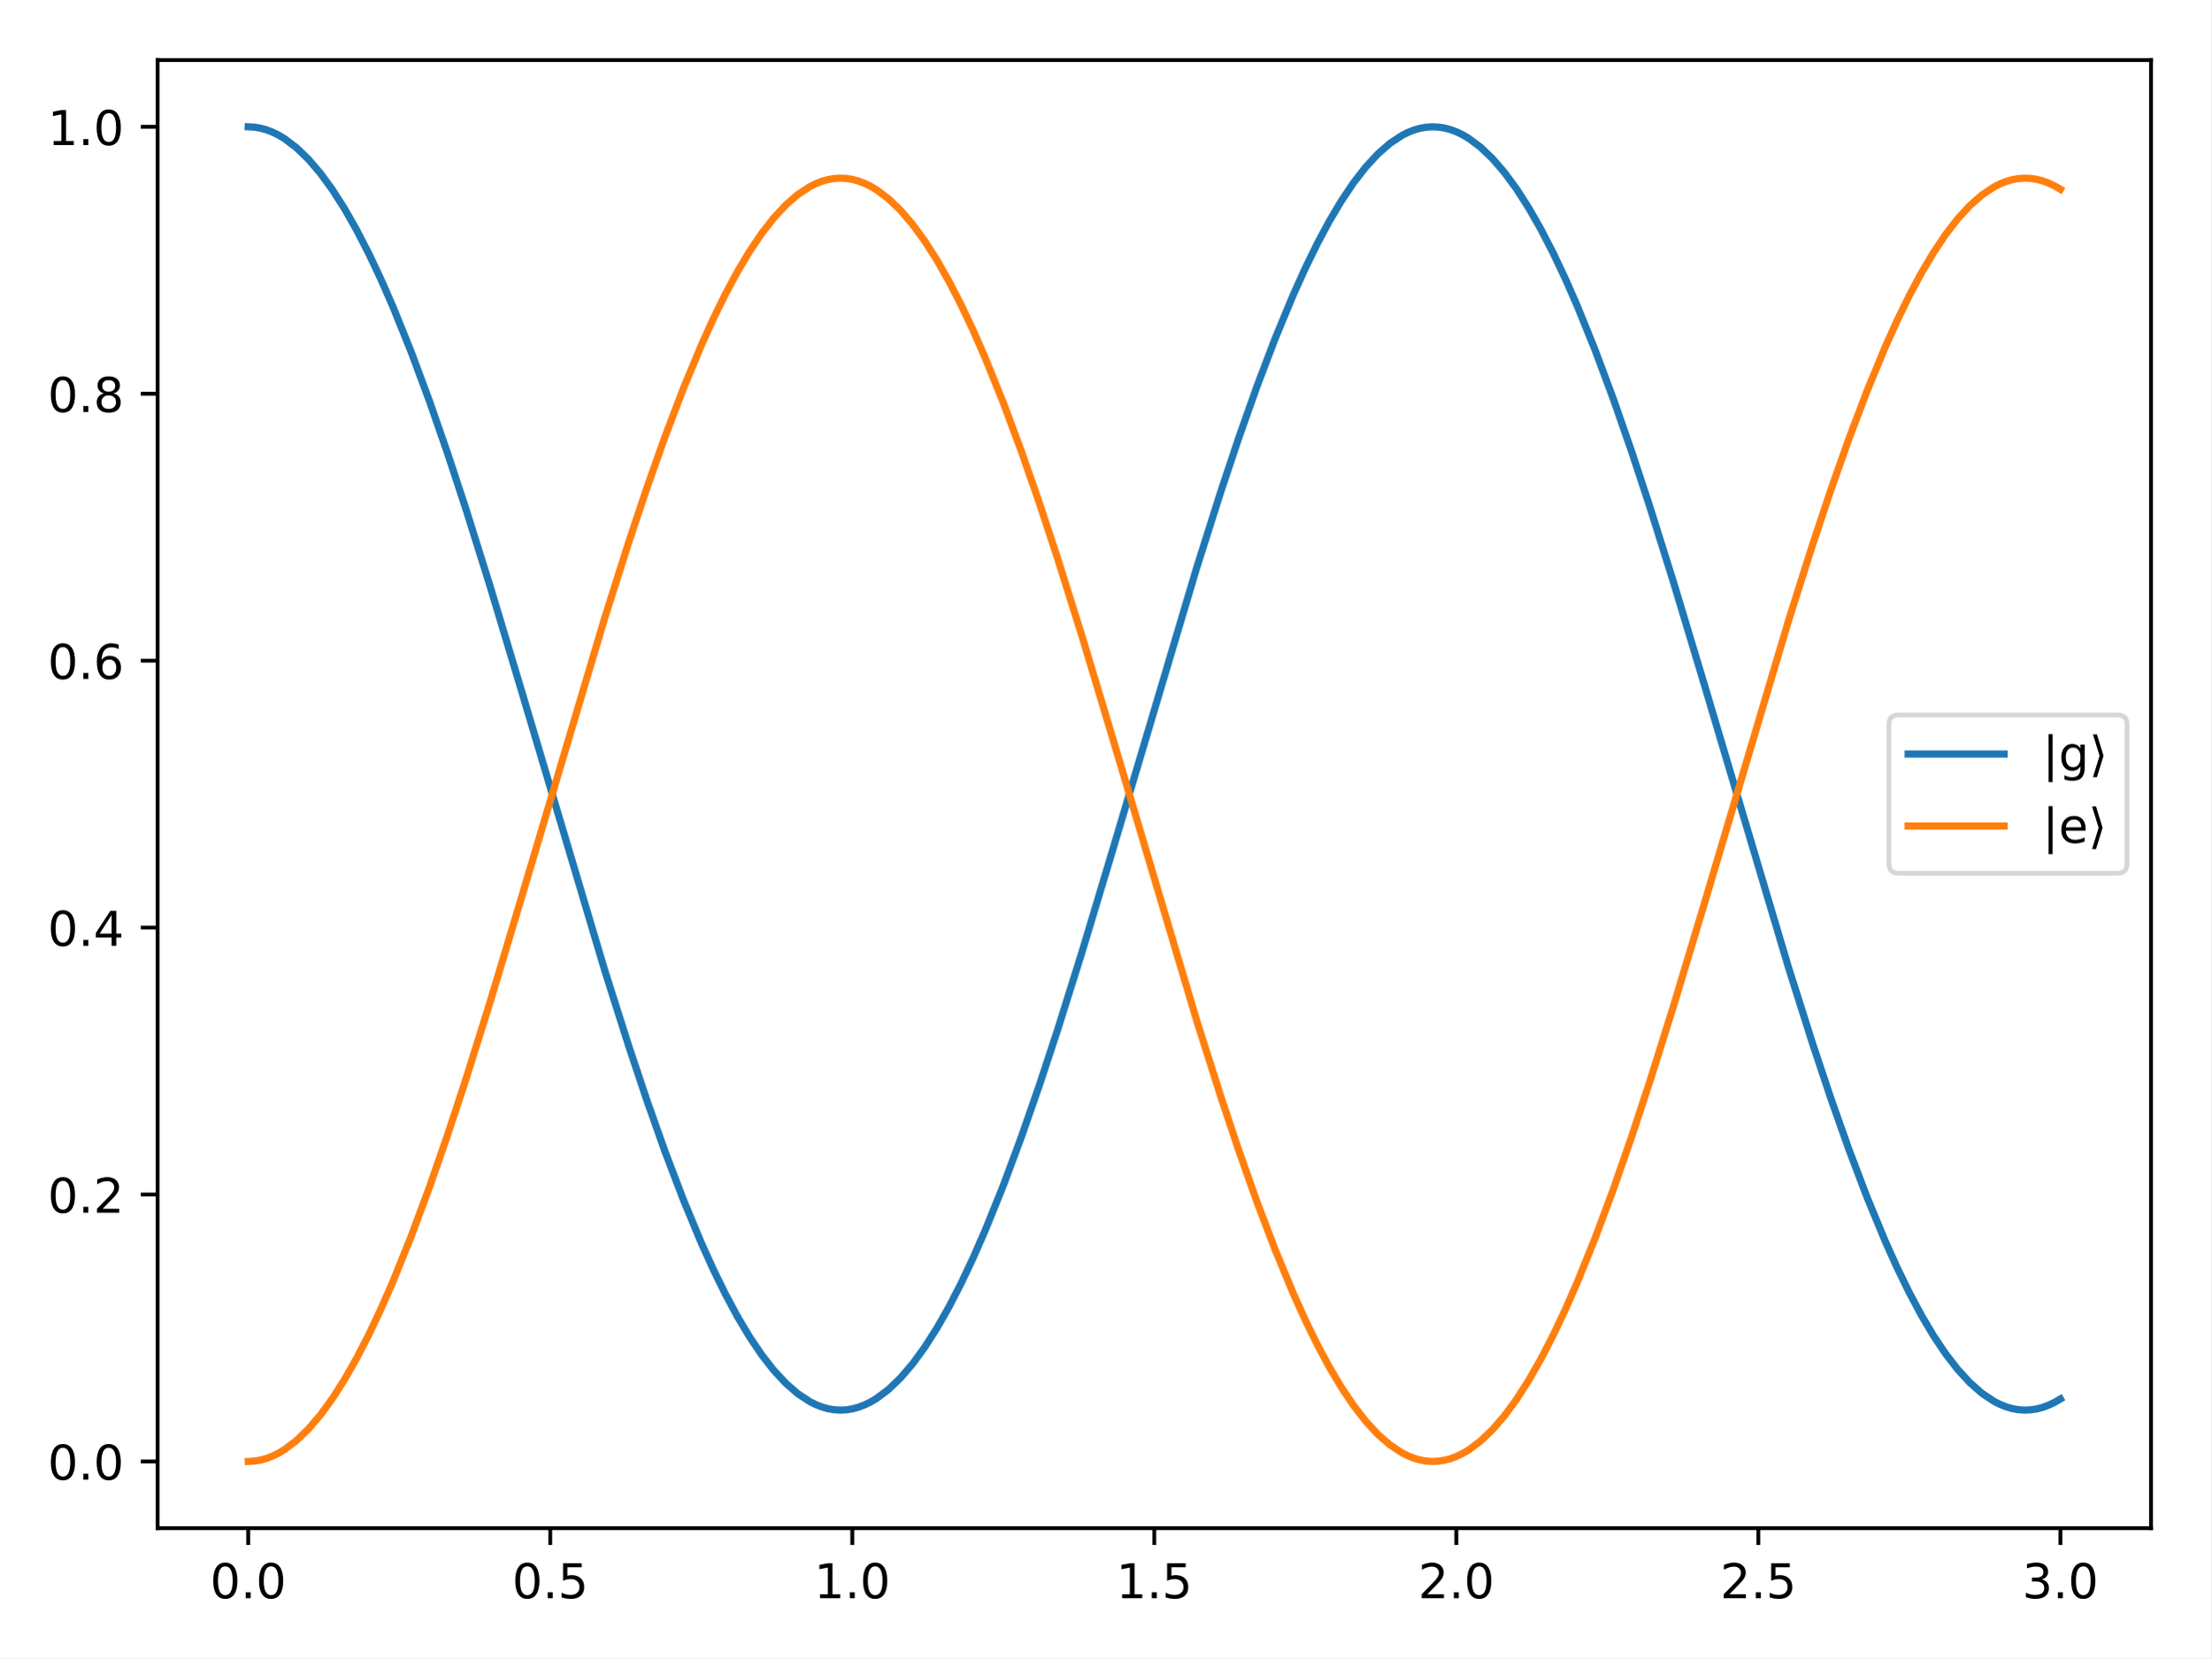
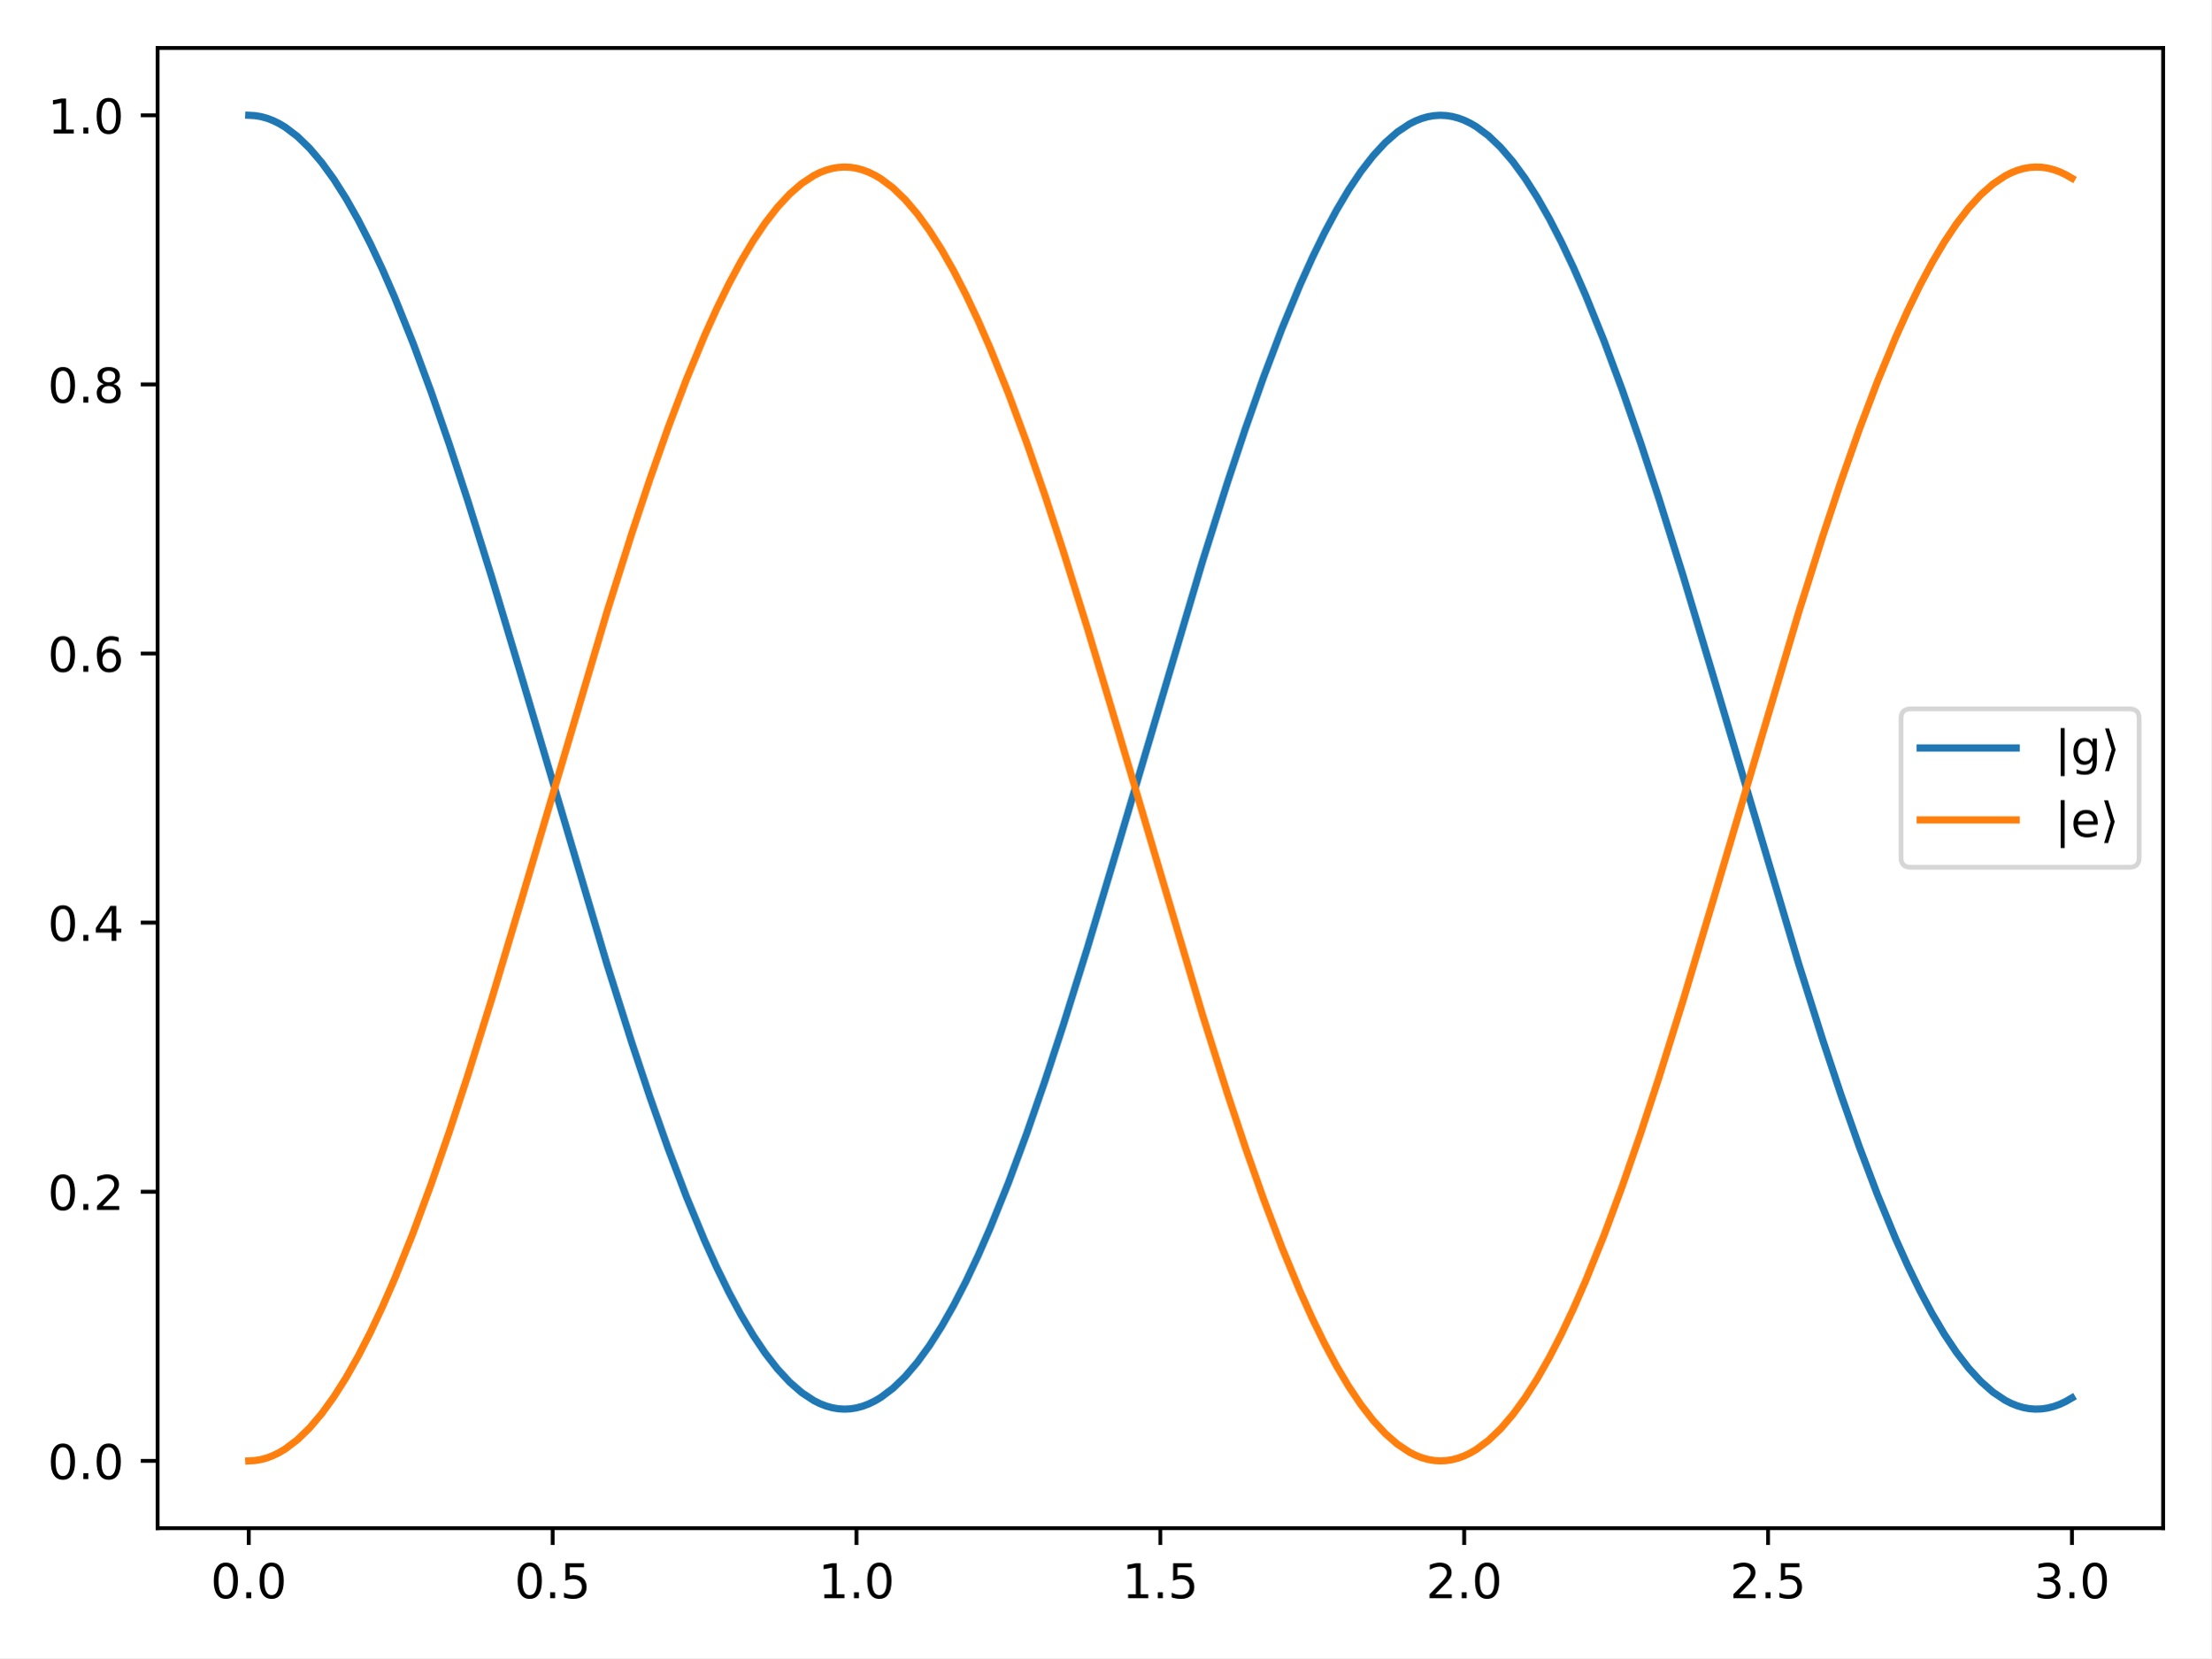
<svg xmlns="http://www.w3.org/2000/svg" xmlns:xlink="http://www.w3.org/1999/xlink" height="345.6pt" version="1.1" viewBox="0 0 460.8 345.6" width="460.8pt">
  <defs>
    <style type="text/css">
*{stroke-linecap:butt;stroke-linejoin:round;}
  </style>
  </defs>
  <g id="figure_1">
    <g id="patch_1">
      <path d="M 0 345.6  L 460.8 345.6  L 460.8 0  L 0 0  z " style="fill:#ffffff;" />
    </g>
    <g id="axes_1">
      <g id="patch_2">
-         <path d="M 32.84 318.52  L 448.28 318.52  L 448.28 12.52  L 32.84 12.52  z " style="fill:#ffffff;" />
+         <path d="M 32.84 318.52  L 450.8 318.52  L 450.8 10  L 32.84 10  z " style="fill:#ffffff;" />
      </g>
      <g id="matplotlib.axis_1">
        <g id="xtick_1">
          <g id="line2d_1">
            <defs>
-               <path d="M 0 0  L 0 3.5  " id="m55eb7fd54e" style="stroke:#000000;stroke-width:0.8;" />
-             </defs>
-             <g>
-               <use style="stroke:#000000;stroke-width:0.8;" x="51.724" xlink:href="#m55eb7fd54e" y="318.52" />
+               <path d="M 0 0  L 0 3.5  " id="mcc437c68d6" style="stroke:#000000;stroke-width:0.8;" />
+             </defs>
+             <g>
+               <use style="stroke:#000000;stroke-width:0.8;" x="51.838" xlink:href="#mcc437c68d6" y="318.52" />
            </g>
          </g>
          <g id="text_1">
            <defs>
-               <path d="M 31.781 66.406  Q 24.172 66.406 20.328 58.906  Q 16.5 51.422 16.5 36.375  Q 16.5 21.391 20.328 13.891  Q 24.172 6.391 31.781 6.391  Q 39.453 6.391 43.281 13.891  Q 47.125 21.391 47.125 36.375  Q 47.125 51.422 43.281 58.906  Q 39.453 66.406 31.781 66.406  z M 31.781 74.219  Q 44.047 74.219 50.516 64.516  Q 56.984 54.828 56.984 36.375  Q 56.984 17.969 50.516 8.266  Q 44.047 -1.422 31.781 -1.422  Q 19.531 -1.422 13.062 8.266  Q 6.594 17.969 6.594 36.375  Q 6.594 54.828 13.062 64.516  Q 19.531 74.219 31.781 74.219  z " id="DejaVuSans-30" />
-               <path d="M 10.688 12.406  L 21 12.406  L 21 0  L 10.688 0  z " id="DejaVuSans-2e" />
-             </defs>
-             <g transform="translate(43.77207 333.1184)scale(0.1 -0.1)">
-               <use xlink:href="#DejaVuSans-30" />
-               <use x="63.623" xlink:href="#DejaVuSans-2e" />
-               <use x="95.41" xlink:href="#DejaVuSans-30" />
+               <path d="M 31.781 66.406  Q 24.172 66.406 20.328 58.906  Q 16.5 51.422 16.5 36.375  Q 16.5 21.391 20.328 13.891  Q 24.172 6.391 31.781 6.391  Q 39.453 6.391 43.281 13.891  Q 47.125 21.391 47.125 36.375  Q 47.125 51.422 43.281 58.906  Q 39.453 66.406 31.781 66.406  z M 31.781 74.219  Q 44.047 74.219 50.516 64.516  Q 56.984 54.828 56.984 36.375  Q 56.984 17.969 50.516 8.266  Q 44.047 -1.422 31.781 -1.422  Q 19.531 -1.422 13.062 8.266  Q 6.594 17.969 6.594 36.375  Q 6.594 54.828 13.062 64.516  Q 19.531 74.219 31.781 74.219  z " id="DejaVuSans-48" />
+               <path d="M 10.688 12.406  L 21 12.406  L 21 0  L 10.688 0  z " id="DejaVuSans-46" />
+             </defs>
+             <g transform="translate(43.88662 333.1184)scale(0.1 -0.1)">
+               <use xlink:href="#DejaVuSans-48" />
+               <use x="63.623" xlink:href="#DejaVuSans-46" />
+               <use x="95.41" xlink:href="#DejaVuSans-48" />
            </g>
          </g>
        </g>
        <g id="xtick_2">
          <g id="line2d_2">
            <g>
-               <use style="stroke:#000000;stroke-width:0.8;" x="114.669" xlink:href="#m55eb7fd54e" y="318.52" />
+               <use style="stroke:#000000;stroke-width:0.8;" x="115.165" xlink:href="#mcc437c68d6" y="318.52" />
            </g>
          </g>
          <g id="text_2">
            <defs>
-               <path d="M 10.797 72.906  L 49.516 72.906  L 49.516 64.594  L 19.828 64.594  L 19.828 46.734  Q 21.969 47.469 24.109 47.828  Q 26.266 48.188 28.422 48.188  Q 40.625 48.188 47.75 41.5  Q 54.891 34.812 54.891 23.391  Q 54.891 11.625 47.562 5.094  Q 40.234 -1.422 26.906 -1.422  Q 22.312 -1.422 17.547 -0.641  Q 12.797 0.141 7.719 1.703  L 7.719 11.625  Q 12.109 9.234 16.797 8.062  Q 21.484 6.891 26.703 6.891  Q 35.156 6.891 40.078 11.328  Q 45.016 15.766 45.016 23.391  Q 45.016 31 40.078 35.438  Q 35.156 39.891 26.703 39.891  Q 22.75 39.891 18.812 39.016  Q 14.891 38.141 10.797 36.281  z " id="DejaVuSans-35" />
-             </defs>
-             <g transform="translate(106.7175 333.1184)scale(0.1 -0.1)">
-               <use xlink:href="#DejaVuSans-30" />
-               <use x="63.623" xlink:href="#DejaVuSans-2e" />
-               <use x="95.41" xlink:href="#DejaVuSans-35" />
+               <path d="M 10.797 72.906  L 49.516 72.906  L 49.516 64.594  L 19.828 64.594  L 19.828 46.734  Q 21.969 47.469 24.109 47.828  Q 26.266 48.188 28.422 48.188  Q 40.625 48.188 47.75 41.5  Q 54.891 34.812 54.891 23.391  Q 54.891 11.625 47.562 5.094  Q 40.234 -1.422 26.906 -1.422  Q 22.312 -1.422 17.547 -0.641  Q 12.797 0.141 7.719 1.703  L 7.719 11.625  Q 12.109 9.234 16.797 8.062  Q 21.484 6.891 26.703 6.891  Q 35.156 6.891 40.078 11.328  Q 45.016 15.766 45.016 23.391  Q 45.016 31 40.078 35.438  Q 35.156 39.891 26.703 39.891  Q 22.75 39.891 18.812 39.016  Q 14.891 38.141 10.797 36.281  z " id="DejaVuSans-53" />
+             </defs>
+             <g transform="translate(107.2139 333.1184)scale(0.1 -0.1)">
+               <use xlink:href="#DejaVuSans-48" />
+               <use x="63.623" xlink:href="#DejaVuSans-46" />
+               <use x="95.41" xlink:href="#DejaVuSans-53" />
            </g>
          </g>
        </g>
        <g id="xtick_3">
          <g id="line2d_3">
            <g>
-               <use style="stroke:#000000;stroke-width:0.8;" x="177.615" xlink:href="#m55eb7fd54e" y="318.52" />
+               <use style="stroke:#000000;stroke-width:0.8;" x="178.493" xlink:href="#mcc437c68d6" y="318.52" />
            </g>
          </g>
          <g id="text_3">
            <defs>
-               <path d="M 12.406 8.297  L 28.516 8.297  L 28.516 63.922  L 10.984 60.406  L 10.984 69.391  L 28.422 72.906  L 38.281 72.906  L 38.281 8.297  L 54.391 8.297  L 54.391 0  L 12.406 0  z " id="DejaVuSans-31" />
-             </defs>
-             <g transform="translate(169.663 333.1184)scale(0.1 -0.1)">
-               <use xlink:href="#DejaVuSans-31" />
-               <use x="63.623" xlink:href="#DejaVuSans-2e" />
-               <use x="95.41" xlink:href="#DejaVuSans-30" />
+               <path d="M 12.406 8.297  L 28.516 8.297  L 28.516 63.922  L 10.984 60.406  L 10.984 69.391  L 28.422 72.906  L 38.281 72.906  L 38.281 8.297  L 54.391 8.297  L 54.391 0  L 12.406 0  z " id="DejaVuSans-49" />
+             </defs>
+             <g transform="translate(170.5412 333.1184)scale(0.1 -0.1)">
+               <use xlink:href="#DejaVuSans-49" />
+               <use x="63.623" xlink:href="#DejaVuSans-46" />
+               <use x="95.41" xlink:href="#DejaVuSans-48" />
            </g>
          </g>
        </g>
        <g id="xtick_4">
          <g id="line2d_4">
            <g>
-               <use style="stroke:#000000;stroke-width:0.8;" x="240.56" xlink:href="#m55eb7fd54e" y="318.52" />
+               <use style="stroke:#000000;stroke-width:0.8;" x="241.82" xlink:href="#mcc437c68d6" y="318.52" />
            </g>
          </g>
          <g id="text_4">
-             <g transform="translate(232.6084 333.1184)scale(0.1 -0.1)">
-               <use xlink:href="#DejaVuSans-31" />
-               <use x="63.623" xlink:href="#DejaVuSans-2e" />
-               <use x="95.41" xlink:href="#DejaVuSans-35" />
+             <g transform="translate(233.8684 333.1184)scale(0.1 -0.1)">
+               <use xlink:href="#DejaVuSans-49" />
+               <use x="63.623" xlink:href="#DejaVuSans-46" />
+               <use x="95.41" xlink:href="#DejaVuSans-53" />
            </g>
          </g>
        </g>
        <g id="xtick_5">
          <g id="line2d_5">
            <g>
-               <use style="stroke:#000000;stroke-width:0.8;" x="303.505" xlink:href="#m55eb7fd54e" y="318.52" />
+               <use style="stroke:#000000;stroke-width:0.8;" x="305.147" xlink:href="#mcc437c68d6" y="318.52" />
            </g>
          </g>
          <g id="text_5">
            <defs>
-               <path d="M 19.188 8.297  L 53.609 8.297  L 53.609 0  L 7.328 0  L 7.328 8.297  Q 12.938 14.109 22.625 23.891  Q 32.328 33.688 34.812 36.531  Q 39.547 41.844 41.422 45.531  Q 43.312 49.219 43.312 52.781  Q 43.312 58.594 39.234 62.25  Q 35.156 65.922 28.609 65.922  Q 23.969 65.922 18.812 64.312  Q 13.672 62.703 7.812 59.422  L 7.812 69.391  Q 13.766 71.781 18.938 73  Q 24.125 74.219 28.422 74.219  Q 39.75 74.219 46.484 68.547  Q 53.219 62.891 53.219 53.422  Q 53.219 48.922 51.531 44.891  Q 49.859 40.875 45.406 35.406  Q 44.188 33.984 37.641 27.219  Q 31.109 20.453 19.188 8.297  z " id="DejaVuSans-32" />
-             </defs>
-             <g transform="translate(295.5539 333.1184)scale(0.1 -0.1)">
-               <use xlink:href="#DejaVuSans-32" />
-               <use x="63.623" xlink:href="#DejaVuSans-2e" />
-               <use x="95.41" xlink:href="#DejaVuSans-30" />
+               <path d="M 19.188 8.297  L 53.609 8.297  L 53.609 0  L 7.328 0  L 7.328 8.297  Q 12.938 14.109 22.625 23.891  Q 32.328 33.688 34.812 36.531  Q 39.547 41.844 41.422 45.531  Q 43.312 49.219 43.312 52.781  Q 43.312 58.594 39.234 62.25  Q 35.156 65.922 28.609 65.922  Q 23.969 65.922 18.812 64.312  Q 13.672 62.703 7.812 59.422  L 7.812 69.391  Q 13.766 71.781 18.938 73  Q 24.125 74.219 28.422 74.219  Q 39.75 74.219 46.484 68.547  Q 53.219 62.891 53.219 53.422  Q 53.219 48.922 51.531 44.891  Q 49.859 40.875 45.406 35.406  Q 44.188 33.984 37.641 27.219  Q 31.109 20.453 19.188 8.297  z " id="DejaVuSans-50" />
+             </defs>
+             <g transform="translate(297.1957 333.1184)scale(0.1 -0.1)">
+               <use xlink:href="#DejaVuSans-50" />
+               <use x="63.623" xlink:href="#DejaVuSans-46" />
+               <use x="95.41" xlink:href="#DejaVuSans-48" />
            </g>
          </g>
        </g>
        <g id="xtick_6">
          <g id="line2d_6">
            <g>
-               <use style="stroke:#000000;stroke-width:0.8;" x="366.451" xlink:href="#m55eb7fd54e" y="318.52" />
+               <use style="stroke:#000000;stroke-width:0.8;" x="368.475" xlink:href="#mcc437c68d6" y="318.52" />
            </g>
          </g>
          <g id="text_6">
-             <g transform="translate(358.4993 333.1184)scale(0.1 -0.1)">
-               <use xlink:href="#DejaVuSans-32" />
-               <use x="63.623" xlink:href="#DejaVuSans-2e" />
-               <use x="95.41" xlink:href="#DejaVuSans-35" />
+             <g transform="translate(360.523 333.1184)scale(0.1 -0.1)">
+               <use xlink:href="#DejaVuSans-50" />
+               <use x="63.623" xlink:href="#DejaVuSans-46" />
+               <use x="95.41" xlink:href="#DejaVuSans-53" />
            </g>
          </g>
        </g>
        <g id="xtick_7">
          <g id="line2d_7">
            <g>
-               <use style="stroke:#000000;stroke-width:0.8;" x="429.396" xlink:href="#m55eb7fd54e" y="318.52" />
+               <use style="stroke:#000000;stroke-width:0.8;" x="431.802" xlink:href="#mcc437c68d6" y="318.52" />
            </g>
          </g>
          <g id="text_7">
            <defs>
-               <path d="M 40.578 39.312  Q 47.656 37.797 51.625 33  Q 55.609 28.219 55.609 21.188  Q 55.609 10.406 48.188 4.484  Q 40.766 -1.422 27.094 -1.422  Q 22.516 -1.422 17.656 -0.516  Q 12.797 0.391 7.625 2.203  L 7.625 11.719  Q 11.719 9.328 16.594 8.109  Q 21.484 6.891 26.812 6.891  Q 36.078 6.891 40.938 10.547  Q 45.797 14.203 45.797 21.188  Q 45.797 27.641 41.281 31.266  Q 36.766 34.906 28.719 34.906  L 20.219 34.906  L 20.219 43.016  L 29.109 43.016  Q 36.375 43.016 40.234 45.922  Q 44.094 48.828 44.094 54.297  Q 44.094 59.906 40.109 62.906  Q 36.141 65.922 28.719 65.922  Q 24.656 65.922 20.016 65.031  Q 15.375 64.156 9.812 62.312  L 9.812 71.094  Q 15.438 72.656 20.344 73.438  Q 25.25 74.219 29.594 74.219  Q 40.828 74.219 47.359 69.109  Q 53.906 64.016 53.906 55.328  Q 53.906 49.266 50.438 45.094  Q 46.969 40.922 40.578 39.312  z " id="DejaVuSans-33" />
-             </defs>
-             <g transform="translate(421.4448 333.1184)scale(0.1 -0.1)">
-               <use xlink:href="#DejaVuSans-33" />
-               <use x="63.623" xlink:href="#DejaVuSans-2e" />
-               <use x="95.41" xlink:href="#DejaVuSans-30" />
+               <path d="M 40.578 39.312  Q 47.656 37.797 51.625 33  Q 55.609 28.219 55.609 21.188  Q 55.609 10.406 48.188 4.484  Q 40.766 -1.422 27.094 -1.422  Q 22.516 -1.422 17.656 -0.516  Q 12.797 0.391 7.625 2.203  L 7.625 11.719  Q 11.719 9.328 16.594 8.109  Q 21.484 6.891 26.812 6.891  Q 36.078 6.891 40.938 10.547  Q 45.797 14.203 45.797 21.188  Q 45.797 27.641 41.281 31.266  Q 36.766 34.906 28.719 34.906  L 20.219 34.906  L 20.219 43.016  L 29.109 43.016  Q 36.375 43.016 40.234 45.922  Q 44.094 48.828 44.094 54.297  Q 44.094 59.906 40.109 62.906  Q 36.141 65.922 28.719 65.922  Q 24.656 65.922 20.016 65.031  Q 15.375 64.156 9.812 62.312  L 9.812 71.094  Q 15.438 72.656 20.344 73.438  Q 25.25 74.219 29.594 74.219  Q 40.828 74.219 47.359 69.109  Q 53.906 64.016 53.906 55.328  Q 53.906 49.266 50.438 45.094  Q 46.969 40.922 40.578 39.312  z " id="DejaVuSans-51" />
+             </defs>
+             <g transform="translate(423.8503 333.1184)scale(0.1 -0.1)">
+               <use xlink:href="#DejaVuSans-51" />
+               <use x="63.623" xlink:href="#DejaVuSans-46" />
+               <use x="95.41" xlink:href="#DejaVuSans-48" />
            </g>
          </g>
        </g>
      </g>
      <g id="matplotlib.axis_2">
        <g id="ytick_1">
          <g id="line2d_8">
            <defs>
-               <path d="M 0 0  L -3.5 0  " id="mf8a7c2714b" style="stroke:#000000;stroke-width:0.8;" />
-             </defs>
-             <g>
-               <use style="stroke:#000000;stroke-width:0.8;" x="32.84" xlink:href="#mf8a7c2714b" y="304.611" />
+               <path d="M 0 0  L -3.5 0  " id="m31e184be91" style="stroke:#000000;stroke-width:0.8;" />
+             </defs>
+             <g>
+               <use style="stroke:#000000;stroke-width:0.8;" x="32.84" xlink:href="#m31e184be91" y="304.496" />
            </g>
          </g>
          <g id="text_8">
-             <g transform="translate(9.936875 308.4101)scale(0.1 -0.1)">
-               <use xlink:href="#DejaVuSans-30" />
-               <use x="63.623" xlink:href="#DejaVuSans-2e" />
-               <use x="95.41" xlink:href="#DejaVuSans-30" />
+             <g transform="translate(9.936875 308.2956)scale(0.1 -0.1)">
+               <use xlink:href="#DejaVuSans-48" />
+               <use x="63.623" xlink:href="#DejaVuSans-46" />
+               <use x="95.41" xlink:href="#DejaVuSans-48" />
            </g>
          </g>
        </g>
        <g id="ytick_2">
          <g id="line2d_9">
            <g>
-               <use style="stroke:#000000;stroke-width:0.8;" x="32.84" xlink:href="#mf8a7c2714b" y="248.975" />
+               <use style="stroke:#000000;stroke-width:0.8;" x="32.84" xlink:href="#m31e184be91" y="248.402" />
            </g>
          </g>
          <g id="text_9">
-             <g transform="translate(9.936875 252.7738)scale(0.1 -0.1)">
-               <use xlink:href="#DejaVuSans-30" />
-               <use x="63.623" xlink:href="#DejaVuSans-2e" />
-               <use x="95.41" xlink:href="#DejaVuSans-32" />
+             <g transform="translate(9.936875 252.201)scale(0.1 -0.1)">
+               <use xlink:href="#DejaVuSans-48" />
+               <use x="63.623" xlink:href="#DejaVuSans-46" />
+               <use x="95.41" xlink:href="#DejaVuSans-50" />
            </g>
          </g>
        </g>
        <g id="ytick_3">
          <g id="line2d_10">
            <g>
-               <use style="stroke:#000000;stroke-width:0.8;" x="32.84" xlink:href="#mf8a7c2714b" y="193.338" />
+               <use style="stroke:#000000;stroke-width:0.8;" x="32.84" xlink:href="#m31e184be91" y="192.307" />
            </g>
          </g>
          <g id="text_10">
            <defs>
-               <path d="M 37.797 64.312  L 12.891 25.391  L 37.797 25.391  z M 35.203 72.906  L 47.609 72.906  L 47.609 25.391  L 58.016 25.391  L 58.016 17.188  L 47.609 17.188  L 47.609 0  L 37.797 0  L 37.797 17.188  L 4.891 17.188  L 4.891 26.703  z " id="DejaVuSans-34" />
-             </defs>
-             <g transform="translate(9.936875 197.1374)scale(0.1 -0.1)">
-               <use xlink:href="#DejaVuSans-30" />
-               <use x="63.623" xlink:href="#DejaVuSans-2e" />
-               <use x="95.41" xlink:href="#DejaVuSans-34" />
+               <path d="M 37.797 64.312  L 12.891 25.391  L 37.797 25.391  z M 35.203 72.906  L 47.609 72.906  L 47.609 25.391  L 58.016 25.391  L 58.016 17.188  L 47.609 17.188  L 47.609 0  L 37.797 0  L 37.797 17.188  L 4.891 17.188  L 4.891 26.703  z " id="DejaVuSans-52" />
+             </defs>
+             <g transform="translate(9.936875 196.1065)scale(0.1 -0.1)">
+               <use xlink:href="#DejaVuSans-48" />
+               <use x="63.623" xlink:href="#DejaVuSans-46" />
+               <use x="95.41" xlink:href="#DejaVuSans-52" />
            </g>
          </g>
        </g>
        <g id="ytick_4">
          <g id="line2d_11">
            <g>
-               <use style="stroke:#000000;stroke-width:0.8;" x="32.84" xlink:href="#mf8a7c2714b" y="137.702" />
+               <use style="stroke:#000000;stroke-width:0.8;" x="32.84" xlink:href="#m31e184be91" y="136.213" />
            </g>
          </g>
          <g id="text_11">
            <defs>
-               <path d="M 33.016 40.375  Q 26.375 40.375 22.484 35.828  Q 18.609 31.297 18.609 23.391  Q 18.609 15.531 22.484 10.953  Q 26.375 6.391 33.016 6.391  Q 39.656 6.391 43.531 10.953  Q 47.406 15.531 47.406 23.391  Q 47.406 31.297 43.531 35.828  Q 39.656 40.375 33.016 40.375  z M 52.594 71.297  L 52.594 62.312  Q 48.875 64.062 45.094 64.984  Q 41.312 65.922 37.594 65.922  Q 27.828 65.922 22.672 59.328  Q 17.531 52.734 16.797 39.406  Q 19.672 43.656 24.016 45.922  Q 28.375 48.188 33.594 48.188  Q 44.578 48.188 50.953 41.516  Q 57.328 34.859 57.328 23.391  Q 57.328 12.156 50.688 5.359  Q 44.047 -1.422 33.016 -1.422  Q 20.359 -1.422 13.672 8.266  Q 6.984 17.969 6.984 36.375  Q 6.984 53.656 15.188 63.938  Q 23.391 74.219 37.203 74.219  Q 40.922 74.219 44.703 73.484  Q 48.484 72.75 52.594 71.297  z " id="DejaVuSans-36" />
-             </defs>
-             <g transform="translate(9.936875 141.501)scale(0.1 -0.1)">
-               <use xlink:href="#DejaVuSans-30" />
-               <use x="63.623" xlink:href="#DejaVuSans-2e" />
-               <use x="95.41" xlink:href="#DejaVuSans-36" />
+               <path d="M 33.016 40.375  Q 26.375 40.375 22.484 35.828  Q 18.609 31.297 18.609 23.391  Q 18.609 15.531 22.484 10.953  Q 26.375 6.391 33.016 6.391  Q 39.656 6.391 43.531 10.953  Q 47.406 15.531 47.406 23.391  Q 47.406 31.297 43.531 35.828  Q 39.656 40.375 33.016 40.375  z M 52.594 71.297  L 52.594 62.312  Q 48.875 64.062 45.094 64.984  Q 41.312 65.922 37.594 65.922  Q 27.828 65.922 22.672 59.328  Q 17.531 52.734 16.797 39.406  Q 19.672 43.656 24.016 45.922  Q 28.375 48.188 33.594 48.188  Q 44.578 48.188 50.953 41.516  Q 57.328 34.859 57.328 23.391  Q 57.328 12.156 50.688 5.359  Q 44.047 -1.422 33.016 -1.422  Q 20.359 -1.422 13.672 8.266  Q 6.984 17.969 6.984 36.375  Q 6.984 53.656 15.188 63.938  Q 23.391 74.219 37.203 74.219  Q 40.922 74.219 44.703 73.484  Q 48.484 72.75 52.594 71.297  z " id="DejaVuSans-54" />
+             </defs>
+             <g transform="translate(9.936875 140.0119)scale(0.1 -0.1)">
+               <use xlink:href="#DejaVuSans-48" />
+               <use x="63.623" xlink:href="#DejaVuSans-46" />
+               <use x="95.41" xlink:href="#DejaVuSans-54" />
            </g>
          </g>
        </g>
        <g id="ytick_5">
          <g id="line2d_12">
            <g>
-               <use style="stroke:#000000;stroke-width:0.8;" x="32.84" xlink:href="#mf8a7c2714b" y="82.065" />
+               <use style="stroke:#000000;stroke-width:0.8;" x="32.84" xlink:href="#m31e184be91" y="80.118" />
            </g>
          </g>
          <g id="text_12">
            <defs>
-               <path d="M 31.781 34.625  Q 24.75 34.625 20.719 30.859  Q 16.703 27.094 16.703 20.516  Q 16.703 13.922 20.719 10.156  Q 24.75 6.391 31.781 6.391  Q 38.812 6.391 42.859 10.172  Q 46.922 13.969 46.922 20.516  Q 46.922 27.094 42.891 30.859  Q 38.875 34.625 31.781 34.625  z M 21.922 38.812  Q 15.578 40.375 12.031 44.719  Q 8.5 49.078 8.5 55.328  Q 8.5 64.062 14.719 69.141  Q 20.953 74.219 31.781 74.219  Q 42.672 74.219 48.875 69.141  Q 55.078 64.062 55.078 55.328  Q 55.078 49.078 51.531 44.719  Q 48 40.375 41.703 38.812  Q 48.828 37.156 52.797 32.312  Q 56.781 27.484 56.781 20.516  Q 56.781 9.906 50.312 4.234  Q 43.844 -1.422 31.781 -1.422  Q 19.734 -1.422 13.25 4.234  Q 6.781 9.906 6.781 20.516  Q 6.781 27.484 10.781 32.312  Q 14.797 37.156 21.922 38.812  z M 18.312 54.391  Q 18.312 48.734 21.844 45.562  Q 25.391 42.391 31.781 42.391  Q 38.141 42.391 41.719 45.562  Q 45.312 48.734 45.312 54.391  Q 45.312 60.062 41.719 63.234  Q 38.141 66.406 31.781 66.406  Q 25.391 66.406 21.844 63.234  Q 18.312 60.062 18.312 54.391  z " id="DejaVuSans-38" />
-             </defs>
-             <g transform="translate(9.936875 85.86467)scale(0.1 -0.1)">
-               <use xlink:href="#DejaVuSans-30" />
-               <use x="63.623" xlink:href="#DejaVuSans-2e" />
-               <use x="95.41" xlink:href="#DejaVuSans-38" />
+               <path d="M 31.781 34.625  Q 24.75 34.625 20.719 30.859  Q 16.703 27.094 16.703 20.516  Q 16.703 13.922 20.719 10.156  Q 24.75 6.391 31.781 6.391  Q 38.812 6.391 42.859 10.172  Q 46.922 13.969 46.922 20.516  Q 46.922 27.094 42.891 30.859  Q 38.875 34.625 31.781 34.625  z M 21.922 38.812  Q 15.578 40.375 12.031 44.719  Q 8.5 49.078 8.5 55.328  Q 8.5 64.062 14.719 69.141  Q 20.953 74.219 31.781 74.219  Q 42.672 74.219 48.875 69.141  Q 55.078 64.062 55.078 55.328  Q 55.078 49.078 51.531 44.719  Q 48 40.375 41.703 38.812  Q 48.828 37.156 52.797 32.312  Q 56.781 27.484 56.781 20.516  Q 56.781 9.906 50.312 4.234  Q 43.844 -1.422 31.781 -1.422  Q 19.734 -1.422 13.25 4.234  Q 6.781 9.906 6.781 20.516  Q 6.781 27.484 10.781 32.312  Q 14.797 37.156 21.922 38.812  z M 18.312 54.391  Q 18.312 48.734 21.844 45.562  Q 25.391 42.391 31.781 42.391  Q 38.141 42.391 41.719 45.562  Q 45.312 48.734 45.312 54.391  Q 45.312 60.062 41.719 63.234  Q 38.141 66.406 31.781 66.406  Q 25.391 66.406 21.844 63.234  Q 18.312 60.062 18.312 54.391  z " id="DejaVuSans-56" />
+             </defs>
+             <g transform="translate(9.936875 83.9174)scale(0.1 -0.1)">
+               <use xlink:href="#DejaVuSans-48" />
+               <use x="63.623" xlink:href="#DejaVuSans-46" />
+               <use x="95.41" xlink:href="#DejaVuSans-56" />
            </g>
          </g>
        </g>
        <g id="ytick_6">
          <g id="line2d_13">
            <g>
-               <use style="stroke:#000000;stroke-width:0.8;" x="32.84" xlink:href="#mf8a7c2714b" y="26.429" />
+               <use style="stroke:#000000;stroke-width:0.8;" x="32.84" xlink:href="#m31e184be91" y="24.024" />
            </g>
          </g>
          <g id="text_13">
-             <g transform="translate(9.936875 30.22831)scale(0.1 -0.1)">
-               <use xlink:href="#DejaVuSans-31" />
-               <use x="63.623" xlink:href="#DejaVuSans-2e" />
-               <use x="95.41" xlink:href="#DejaVuSans-30" />
+             <g transform="translate(9.936875 27.82286)scale(0.1 -0.1)">
+               <use xlink:href="#DejaVuSans-49" />
+               <use x="63.623" xlink:href="#DejaVuSans-46" />
+               <use x="95.41" xlink:href="#DejaVuSans-48" />
            </g>
          </g>
        </g>
      </g>
      <g id="line2d_14">
-         <path clip-path="url(#p3abade2a84)" d="M 51.724 26.429  L 52.983 26.498  L 54.241 26.704  L 55.5 27.046  L 56.759 27.526  L 58.018 28.141  L 59.277 28.892  L 61.795 30.798  L 64.313 33.234  L 66.831 36.192  L 69.348 39.658  L 71.866 43.619  L 74.384 48.058  L 76.902 52.958  L 79.42 58.297  L 81.937 64.055  L 85.714 73.423  L 89.491 83.592  L 93.268 94.468  L 97.044 105.951  L 102.08 122.02  L 108.375 142.955  L 125.999 202.171  L 131.035 218.054  L 134.812 229.357  L 138.588 240.022  L 142.365 249.949  L 146.142 259.048  L 148.66 264.611  L 151.177 269.746  L 153.695 274.431  L 156.213 278.648  L 158.731 282.378  L 161.249 285.606  L 163.767 288.319  L 166.284 290.507  L 168.802 292.159  L 170.061 292.783  L 171.32 293.27  L 172.579 293.621  L 173.838 293.835  L 175.097 293.911  L 176.356 293.851  L 177.615 293.653  L 178.873 293.318  L 180.132 292.846  L 181.391 292.239  L 182.65 291.496  L 185.168 289.606  L 187.686 287.184  L 190.204 284.242  L 192.721 280.79  L 195.239 276.843  L 197.757 272.418  L 200.275 267.531  L 202.793 262.204  L 205.311 256.459  L 209.087 247.107  L 212.864 236.952  L 216.641 226.089  L 220.417 214.617  L 225.453 198.559  L 231.748 177.633  L 249.372 118.406  L 254.408 102.511  L 258.185 91.196  L 261.961 80.518  L 265.738 70.576  L 269.515 61.46  L 272.033 55.885  L 274.551 50.737  L 277.068 46.039  L 279.586 41.809  L 282.104 38.064  L 284.622 34.821  L 287.14 32.093  L 289.657 29.89  L 292.175 28.222  L 293.434 27.59  L 294.693 27.095  L 295.952 26.736  L 297.211 26.515  L 298.47 26.43  L 299.729 26.483  L 300.988 26.673  L 302.247 27  L 303.505 27.463  L 304.764 28.063  L 306.023 28.798  L 308.541 30.673  L 311.059 33.079  L 313.577 36.006  L 316.095 39.443  L 318.612 43.376  L 321.13 47.788  L 323.648 52.661  L 326.166 57.976  L 328.684 63.71  L 332.46 73.045  L 336.237 83.185  L 340.014 94.035  L 343.791 105.496  L 348.826 121.543  L 355.121 142.461  L 372.745 201.698  L 377.781 217.605  L 381.558 228.931  L 385.335 239.622  L 389.111 249.58  L 392.888 258.712  L 395.406 264.3  L 397.924 269.46  L 400.441 274.172  L 402.959 278.416  L 405.477 282.175  L 407.995 285.432  L 410.513 288.176  L 413.031 290.394  L 415.548 292.078  L 416.807 292.717  L 418.066 293.221  L 419.325 293.587  L 420.584 293.817  L 421.843 293.91  L 423.102 293.865  L 424.361 293.683  L 425.62 293.364  L 426.879 292.908  L 428.137 292.316  L 429.396 291.589  L 429.396 291.589  " style="fill:none;stroke:#1f77b4;stroke-linecap:square;stroke-width:1.5;" />
+         <path clip-path="url(#p298a5d96dc)" d="M 51.838 24.024  L 53.105 24.093  L 54.371 24.3  L 55.638 24.646  L 56.904 25.129  L 58.171 25.75  L 59.437 26.507  L 61.971 28.428  L 64.504 30.885  L 67.037 33.867  L 69.57 37.362  L 72.103 41.355  L 74.636 45.831  L 77.169 50.771  L 79.702 56.154  L 82.235 61.959  L 86.035 71.405  L 89.835 81.658  L 93.634 92.623  L 97.434 104.2  L 102.5 120.402  L 108.833 141.509  L 126.564 201.213  L 131.631 217.227  L 135.43 228.623  L 139.23 239.375  L 143.029 249.385  L 146.829 258.558  L 149.362 264.168  L 151.895 269.345  L 154.428 274.068  L 156.961 278.319  L 159.495 282.08  L 162.028 285.335  L 164.561 288.071  L 167.094 290.276  L 169.627 291.942  L 170.893 292.571  L 172.16 293.062  L 173.427 293.416  L 174.693 293.631  L 175.96 293.709  L 177.226 293.648  L 178.493 293.448  L 179.759 293.11  L 181.026 292.635  L 182.292 292.022  L 183.559 291.273  L 186.092 289.367  L 188.625 286.926  L 191.158 283.96  L 193.691 280.479  L 196.224 276.5  L 198.757 272.038  L 201.291 267.111  L 203.824 261.741  L 206.357 255.947  L 210.156 246.519  L 213.956 236.281  L 217.756 225.328  L 221.555 213.762  L 226.621 197.571  L 232.954 176.473  L 250.686 116.758  L 255.752 100.732  L 259.552 89.324  L 263.351 78.558  L 267.151 68.534  L 270.951 59.344  L 273.484 53.722  L 276.017 48.532  L 278.55 43.795  L 281.083 39.53  L 283.616 35.755  L 286.149 32.485  L 288.682 29.734  L 291.215 27.513  L 293.748 25.831  L 295.015 25.194  L 296.281 24.695  L 297.548 24.333  L 298.815 24.11  L 300.081 24.025  L 301.348 24.078  L 302.614 24.269  L 303.881 24.599  L 305.147 25.066  L 306.414 25.671  L 307.68 26.412  L 310.213 28.302  L 312.747 30.728  L 315.28 33.68  L 317.813 37.145  L 320.346 41.11  L 322.879 45.558  L 325.412 50.472  L 327.945 55.83  L 330.478 61.611  L 334.278 71.024  L 338.077 81.247  L 341.877 92.187  L 345.677 103.742  L 350.743 119.921  L 357.076 141.011  L 374.807 200.736  L 379.873 216.774  L 383.673 228.193  L 387.473 238.972  L 391.272 249.012  L 395.072 258.22  L 397.605 263.853  L 400.138 269.056  L 402.671 273.807  L 405.204 278.086  L 407.737 281.875  L 410.271 285.16  L 412.804 287.926  L 415.337 290.163  L 417.87 291.86  L 419.136 292.505  L 420.403 293.012  L 421.669 293.382  L 422.936 293.614  L 424.203 293.707  L 425.469 293.662  L 426.736 293.478  L 428.002 293.157  L 429.269 292.697  L 430.535 292.101  L 431.802 291.367  L 431.802 291.367  " style="fill:none;stroke:#1f77b4;stroke-linecap:square;stroke-width:1.5;" />
      </g>
      <g id="line2d_15">
-         <path clip-path="url(#p3abade2a84)" d="M 51.724 304.611  L 52.983 304.542  L 54.241 304.336  L 55.5 303.994  L 56.759 303.514  L 58.018 302.899  L 59.277 302.148  L 61.795 300.242  L 64.313 297.806  L 66.831 294.848  L 69.348 291.382  L 71.866 287.421  L 74.384 282.982  L 76.902 278.082  L 79.42 272.743  L 81.937 266.985  L 85.714 257.617  L 89.491 247.448  L 93.268 236.572  L 97.044 225.089  L 102.08 209.02  L 108.375 188.085  L 125.999 128.869  L 131.035 112.986  L 134.812 101.683  L 138.588 91.018  L 142.365 81.091  L 146.142 71.992  L 148.66 66.429  L 151.177 61.294  L 153.695 56.609  L 156.213 52.392  L 158.731 48.662  L 161.249 45.434  L 163.767 42.721  L 166.284 40.533  L 168.802 38.881  L 170.061 38.257  L 171.32 37.77  L 172.579 37.419  L 173.838 37.205  L 175.097 37.129  L 176.356 37.189  L 177.615 37.387  L 178.873 37.722  L 180.132 38.194  L 181.391 38.801  L 182.65 39.544  L 185.168 41.434  L 187.686 43.856  L 190.204 46.798  L 192.721 50.25  L 195.239 54.197  L 197.757 58.622  L 200.275 63.509  L 202.793 68.836  L 205.311 74.581  L 209.087 83.933  L 212.864 94.088  L 216.641 104.951  L 220.417 116.423  L 225.453 132.481  L 231.748 153.407  L 249.372 212.634  L 254.408 228.529  L 258.185 239.844  L 261.961 250.522  L 265.738 260.464  L 269.515 269.58  L 272.033 275.155  L 274.551 280.303  L 277.068 285.001  L 279.586 289.231  L 282.104 292.976  L 284.622 296.219  L 287.14 298.947  L 289.657 301.15  L 292.175 302.818  L 293.434 303.45  L 294.693 303.945  L 295.952 304.304  L 297.211 304.525  L 298.47 304.61  L 299.729 304.557  L 300.988 304.367  L 302.247 304.04  L 303.505 303.577  L 304.764 302.977  L 306.023 302.242  L 308.541 300.367  L 311.059 297.961  L 313.577 295.034  L 316.095 291.597  L 318.612 287.664  L 321.13 283.252  L 323.648 278.379  L 326.166 273.064  L 328.684 267.33  L 332.46 257.995  L 336.237 247.855  L 340.014 237.005  L 343.791 225.544  L 348.826 209.497  L 355.121 188.579  L 372.745 129.342  L 377.781 113.435  L 381.558 102.109  L 385.335 91.418  L 389.111 81.46  L 392.888 72.328  L 395.406 66.74  L 397.924 61.58  L 400.441 56.868  L 402.959 52.624  L 405.477 48.865  L 407.995 45.608  L 410.513 42.864  L 413.031 40.646  L 415.548 38.962  L 416.807 38.323  L 418.066 37.819  L 419.325 37.453  L 420.584 37.223  L 421.843 37.13  L 423.102 37.175  L 424.361 37.357  L 425.62 37.676  L 426.879 38.132  L 428.137 38.724  L 429.396 39.451  L 429.396 39.451  " style="fill:none;stroke:#ff7f0e;stroke-linecap:square;stroke-width:1.5;" />
+         <path clip-path="url(#p298a5d96dc)" d="M 51.838 304.496  L 53.105 304.427  L 54.371 304.22  L 55.638 303.874  L 56.904 303.391  L 58.171 302.77  L 59.437 302.013  L 61.971 300.092  L 64.504 297.635  L 67.037 294.653  L 69.57 291.158  L 72.103 287.165  L 74.636 282.689  L 77.169 277.749  L 79.702 272.366  L 82.235 266.561  L 86.035 257.115  L 89.835 246.862  L 93.634 235.897  L 97.434 224.32  L 102.5 208.118  L 108.833 187.011  L 126.564 127.307  L 131.631 111.293  L 135.43 99.897  L 139.23 89.145  L 143.029 79.135  L 146.829 69.962  L 149.362 64.352  L 151.895 59.175  L 154.428 54.452  L 156.961 50.201  L 159.495 46.44  L 162.028 43.185  L 164.561 40.449  L 167.094 38.244  L 169.627 36.578  L 170.893 35.949  L 172.16 35.458  L 173.427 35.104  L 174.693 34.889  L 175.96 34.811  L 177.226 34.872  L 178.493 35.072  L 179.759 35.41  L 181.026 35.885  L 182.292 36.498  L 183.559 37.247  L 186.092 39.153  L 188.625 41.594  L 191.158 44.56  L 193.691 48.041  L 196.224 52.02  L 198.757 56.482  L 201.291 61.409  L 203.824 66.779  L 206.357 72.573  L 210.156 82.001  L 213.956 92.239  L 217.756 103.192  L 221.555 114.758  L 226.621 130.949  L 232.954 152.047  L 250.686 211.762  L 255.752 227.788  L 259.552 239.196  L 263.351 249.962  L 267.151 259.986  L 270.951 269.176  L 273.484 274.798  L 276.017 279.988  L 278.55 284.725  L 281.083 288.99  L 283.616 292.765  L 286.149 296.035  L 288.682 298.786  L 291.215 301.007  L 293.748 302.689  L 295.015 303.326  L 296.281 303.825  L 297.548 304.187  L 298.815 304.41  L 300.081 304.495  L 301.348 304.442  L 302.614 304.251  L 303.881 303.921  L 305.147 303.454  L 306.414 302.849  L 307.68 302.108  L 310.213 300.218  L 312.747 297.792  L 315.28 294.84  L 317.813 291.375  L 320.346 287.41  L 322.879 282.962  L 325.412 278.048  L 327.945 272.69  L 330.478 266.909  L 334.278 257.496  L 338.077 247.273  L 341.877 236.333  L 345.677 224.778  L 350.743 208.599  L 357.076 187.509  L 374.807 127.784  L 379.873 111.746  L 383.673 100.327  L 387.473 89.548  L 391.272 79.508  L 395.072 70.3  L 397.605 64.667  L 400.138 59.464  L 402.671 54.713  L 405.204 50.434  L 407.737 46.645  L 410.271 43.36  L 412.804 40.594  L 415.337 38.357  L 417.87 36.66  L 419.136 36.015  L 420.403 35.508  L 421.669 35.138  L 422.936 34.906  L 424.203 34.813  L 425.469 34.858  L 426.736 35.042  L 428.002 35.363  L 429.269 35.823  L 430.535 36.419  L 431.802 37.153  L 431.802 37.153  " style="fill:none;stroke:#ff7f0e;stroke-linecap:square;stroke-width:1.5;" />
      </g>
      <g id="patch_3">
-         <path d="M 32.84 318.52  L 32.84 12.52  " style="fill:none;stroke:#000000;stroke-linecap:square;stroke-linejoin:miter;stroke-width:0.8;" />
+         <path d="M 32.84 318.52  L 32.84 10  " style="fill:none;stroke:#000000;stroke-linecap:square;stroke-linejoin:miter;stroke-width:0.8;" />
      </g>
      <g id="patch_4">
-         <path d="M 448.28 318.52  L 448.28 12.52  " style="fill:none;stroke:#000000;stroke-linecap:square;stroke-linejoin:miter;stroke-width:0.8;" />
+         <path d="M 450.8 318.52  L 450.8 10  " style="fill:none;stroke:#000000;stroke-linecap:square;stroke-linejoin:miter;stroke-width:0.8;" />
      </g>
      <g id="patch_5">
-         <path d="M 32.84 318.52  L 448.28 318.52  " style="fill:none;stroke:#000000;stroke-linecap:square;stroke-linejoin:miter;stroke-width:0.8;" />
+         <path d="M 32.84 318.52  L 450.8 318.52  " style="fill:none;stroke:#000000;stroke-linecap:square;stroke-linejoin:miter;stroke-width:0.8;" />
      </g>
      <g id="patch_6">
-         <path d="M 32.84 12.52  L 448.28 12.52  " style="fill:none;stroke:#000000;stroke-linecap:square;stroke-linejoin:miter;stroke-width:0.8;" />
+         <path d="M 32.84 10  L 450.8 10  " style="fill:none;stroke:#000000;stroke-linecap:square;stroke-linejoin:miter;stroke-width:0.8;" />
      </g>
      <g id="legend_1">
        <g id="patch_7">
-           <path d="M 395.661 182.02  L 441.28 182.02  Q 443.28 182.02 443.28 180.02  L 443.28 151.02  Q 443.28 149.02 441.28 149.02  L 395.661 149.02  Q 393.661 149.02 393.661 151.02  L 393.661 180.02  Q 393.661 182.02 395.661 182.02  z " style="fill:#ffffff;opacity:0.8;stroke:#cccccc;stroke-linejoin:miter;" />
+           <path d="M 398.181 180.76  L 443.8 180.76  Q 445.8 180.76 445.8 178.76  L 445.8 149.76  Q 445.8 147.76 443.8 147.76  L 398.181 147.76  Q 396.181 147.76 396.181 149.76  L 396.181 178.76  Q 396.181 180.76 398.181 180.76  z " style="fill:#ffffff;opacity:0.8;stroke:#cccccc;stroke-linejoin:miter;" />
        </g>
        <g id="line2d_16">
-           <path d="M 397.661 157.162  L 417.661 157.162  " style="fill:none;stroke:#1f77b4;stroke-linecap:square;stroke-width:1.5;" />
+           <path d="M 400.181 155.902  L 420.181 155.902  " style="fill:none;stroke:#1f77b4;stroke-linecap:square;stroke-width:1.5;" />
        </g>
        <g id="line2d_17" />
        <g id="text_14">
          <defs>
-             <path d="M 21 76.422  L 21 -23.578  L 12.703 -23.578  L 12.703 76.422  z " id="DejaVuSans-7c" />
-             <path d="M 45.406 27.984  Q 45.406 37.75 41.375 43.109  Q 37.359 48.484 30.078 48.484  Q 22.859 48.484 18.828 43.109  Q 14.797 37.75 14.797 27.984  Q 14.797 18.266 18.828 12.891  Q 22.859 7.516 30.078 7.516  Q 37.359 7.516 41.375 12.891  Q 45.406 18.266 45.406 27.984  z M 54.391 6.781  Q 54.391 -7.172 48.188 -13.984  Q 42 -20.797 29.203 -20.797  Q 24.469 -20.797 20.266 -20.094  Q 16.062 -19.391 12.109 -17.922  L 12.109 -9.188  Q 16.062 -11.328 19.922 -12.344  Q 23.781 -13.375 27.781 -13.375  Q 36.625 -13.375 41.016 -8.766  Q 45.406 -4.156 45.406 5.172  L 45.406 9.625  Q 42.625 4.781 38.281 2.391  Q 33.938 0 27.875 0  Q 17.828 0 11.672 7.656  Q 5.516 15.328 5.516 27.984  Q 5.516 40.672 11.672 48.328  Q 17.828 56 27.875 56  Q 33.938 56 38.281 53.609  Q 42.625 51.219 45.406 46.391  L 45.406 54.688  L 54.391 54.688  z " id="DejaVuSans-67" />
-             <path d="M 30.078 31.344  L 16.312 -13.188  L 8.016 -13.188  L 21.781 31.344  L 8.016 75.875  L 16.312 75.875  z " id="DejaVuSans-27e9" />
+             <path d="M 21 76.422  L 21 -23.578  L 12.703 -23.578  L 12.703 76.422  z " id="DejaVuSans-124" />
+             <path d="M 45.406 27.984  Q 45.406 37.75 41.375 43.109  Q 37.359 48.484 30.078 48.484  Q 22.859 48.484 18.828 43.109  Q 14.797 37.75 14.797 27.984  Q 14.797 18.266 18.828 12.891  Q 22.859 7.516 30.078 7.516  Q 37.359 7.516 41.375 12.891  Q 45.406 18.266 45.406 27.984  z M 54.391 6.781  Q 54.391 -7.172 48.188 -13.984  Q 42 -20.797 29.203 -20.797  Q 24.469 -20.797 20.266 -20.094  Q 16.062 -19.391 12.109 -17.922  L 12.109 -9.188  Q 16.062 -11.328 19.922 -12.344  Q 23.781 -13.375 27.781 -13.375  Q 36.625 -13.375 41.016 -8.766  Q 45.406 -4.156 45.406 5.172  L 45.406 9.625  Q 42.625 4.781 38.281 2.391  Q 33.938 0 27.875 0  Q 17.828 0 11.672 7.656  Q 5.516 15.328 5.516 27.984  Q 5.516 40.672 11.672 48.328  Q 17.828 56 27.875 56  Q 33.938 56 38.281 53.609  Q 42.625 51.219 45.406 46.391  L 45.406 54.688  L 54.391 54.688  z " id="DejaVuSans-103" />
+             <path d="M 30.078 31.344  L 16.312 -13.188  L 8.016 -13.188  L 21.781 31.344  L 8.016 75.875  L 16.312 75.875  z " id="DejaVuSans-10217" />
          </defs>
-           <g transform="translate(425.6612 160.6622)scale(0.1 -0.1)">
-             <use xlink:href="#DejaVuSans-7c" />
-             <use x="33.691" xlink:href="#DejaVuSans-67" />
-             <use x="97.168" xlink:href="#DejaVuSans-27e9" />
+           <g transform="translate(428.1812 159.4022)scale(0.1 -0.1)">
+             <use xlink:href="#DejaVuSans-124" />
+             <use x="33.691" xlink:href="#DejaVuSans-103" />
+             <use x="97.168" xlink:href="#DejaVuSans-10217" />
          </g>
        </g>
        <g id="line2d_18">
-           <path d="M 397.661 172.162  L 417.661 172.162  " style="fill:none;stroke:#ff7f0e;stroke-linecap:square;stroke-width:1.5;" />
+           <path d="M 400.181 170.902  L 420.181 170.902  " style="fill:none;stroke:#ff7f0e;stroke-linecap:square;stroke-width:1.5;" />
        </g>
        <g id="line2d_19" />
        <g id="text_15">
          <defs>
-             <path d="M 56.203 29.594  L 56.203 25.203  L 14.891 25.203  Q 15.484 15.922 20.484 11.062  Q 25.484 6.203 34.422 6.203  Q 39.594 6.203 44.453 7.469  Q 49.312 8.734 54.109 11.281  L 54.109 2.781  Q 49.266 0.734 44.188 -0.344  Q 39.109 -1.422 33.891 -1.422  Q 20.797 -1.422 13.156 6.188  Q 5.516 13.812 5.516 26.812  Q 5.516 40.234 12.766 48.109  Q 20.016 56 32.328 56  Q 43.359 56 49.781 48.891  Q 56.203 41.797 56.203 29.594  z M 47.219 32.234  Q 47.125 39.594 43.094 43.984  Q 39.062 48.391 32.422 48.391  Q 24.906 48.391 20.391 44.141  Q 15.875 39.891 15.188 32.172  z " id="DejaVuSans-65" />
+             <path d="M 56.203 29.594  L 56.203 25.203  L 14.891 25.203  Q 15.484 15.922 20.484 11.062  Q 25.484 6.203 34.422 6.203  Q 39.594 6.203 44.453 7.469  Q 49.312 8.734 54.109 11.281  L 54.109 2.781  Q 49.266 0.734 44.188 -0.344  Q 39.109 -1.422 33.891 -1.422  Q 20.797 -1.422 13.156 6.188  Q 5.516 13.812 5.516 26.812  Q 5.516 40.234 12.766 48.109  Q 20.016 56 32.328 56  Q 43.359 56 49.781 48.891  Q 56.203 41.797 56.203 29.594  z M 47.219 32.234  Q 47.125 39.594 43.094 43.984  Q 39.062 48.391 32.422 48.391  Q 24.906 48.391 20.391 44.141  Q 15.875 39.891 15.188 32.172  z " id="DejaVuSans-101" />
          </defs>
-           <g transform="translate(425.6612 175.6622)scale(0.1 -0.1)">
-             <use xlink:href="#DejaVuSans-7c" />
-             <use x="33.691" xlink:href="#DejaVuSans-65" />
-             <use x="95.215" xlink:href="#DejaVuSans-27e9" />
+           <g transform="translate(428.1812 174.4022)scale(0.1 -0.1)">
+             <use xlink:href="#DejaVuSans-124" />
+             <use x="33.691" xlink:href="#DejaVuSans-101" />
+             <use x="95.215" xlink:href="#DejaVuSans-10217" />
          </g>
        </g>
      </g>
    </g>
  </g>
  <defs>
-     <clipPath id="p3abade2a84">
-       <rect height="306" width="415.44" x="32.84" y="12.52" />
+     <clipPath id="p298a5d96dc">
+       <rect height="308.52" width="417.96" x="32.84" y="10" />
    </clipPath>
  </defs>
</svg>
